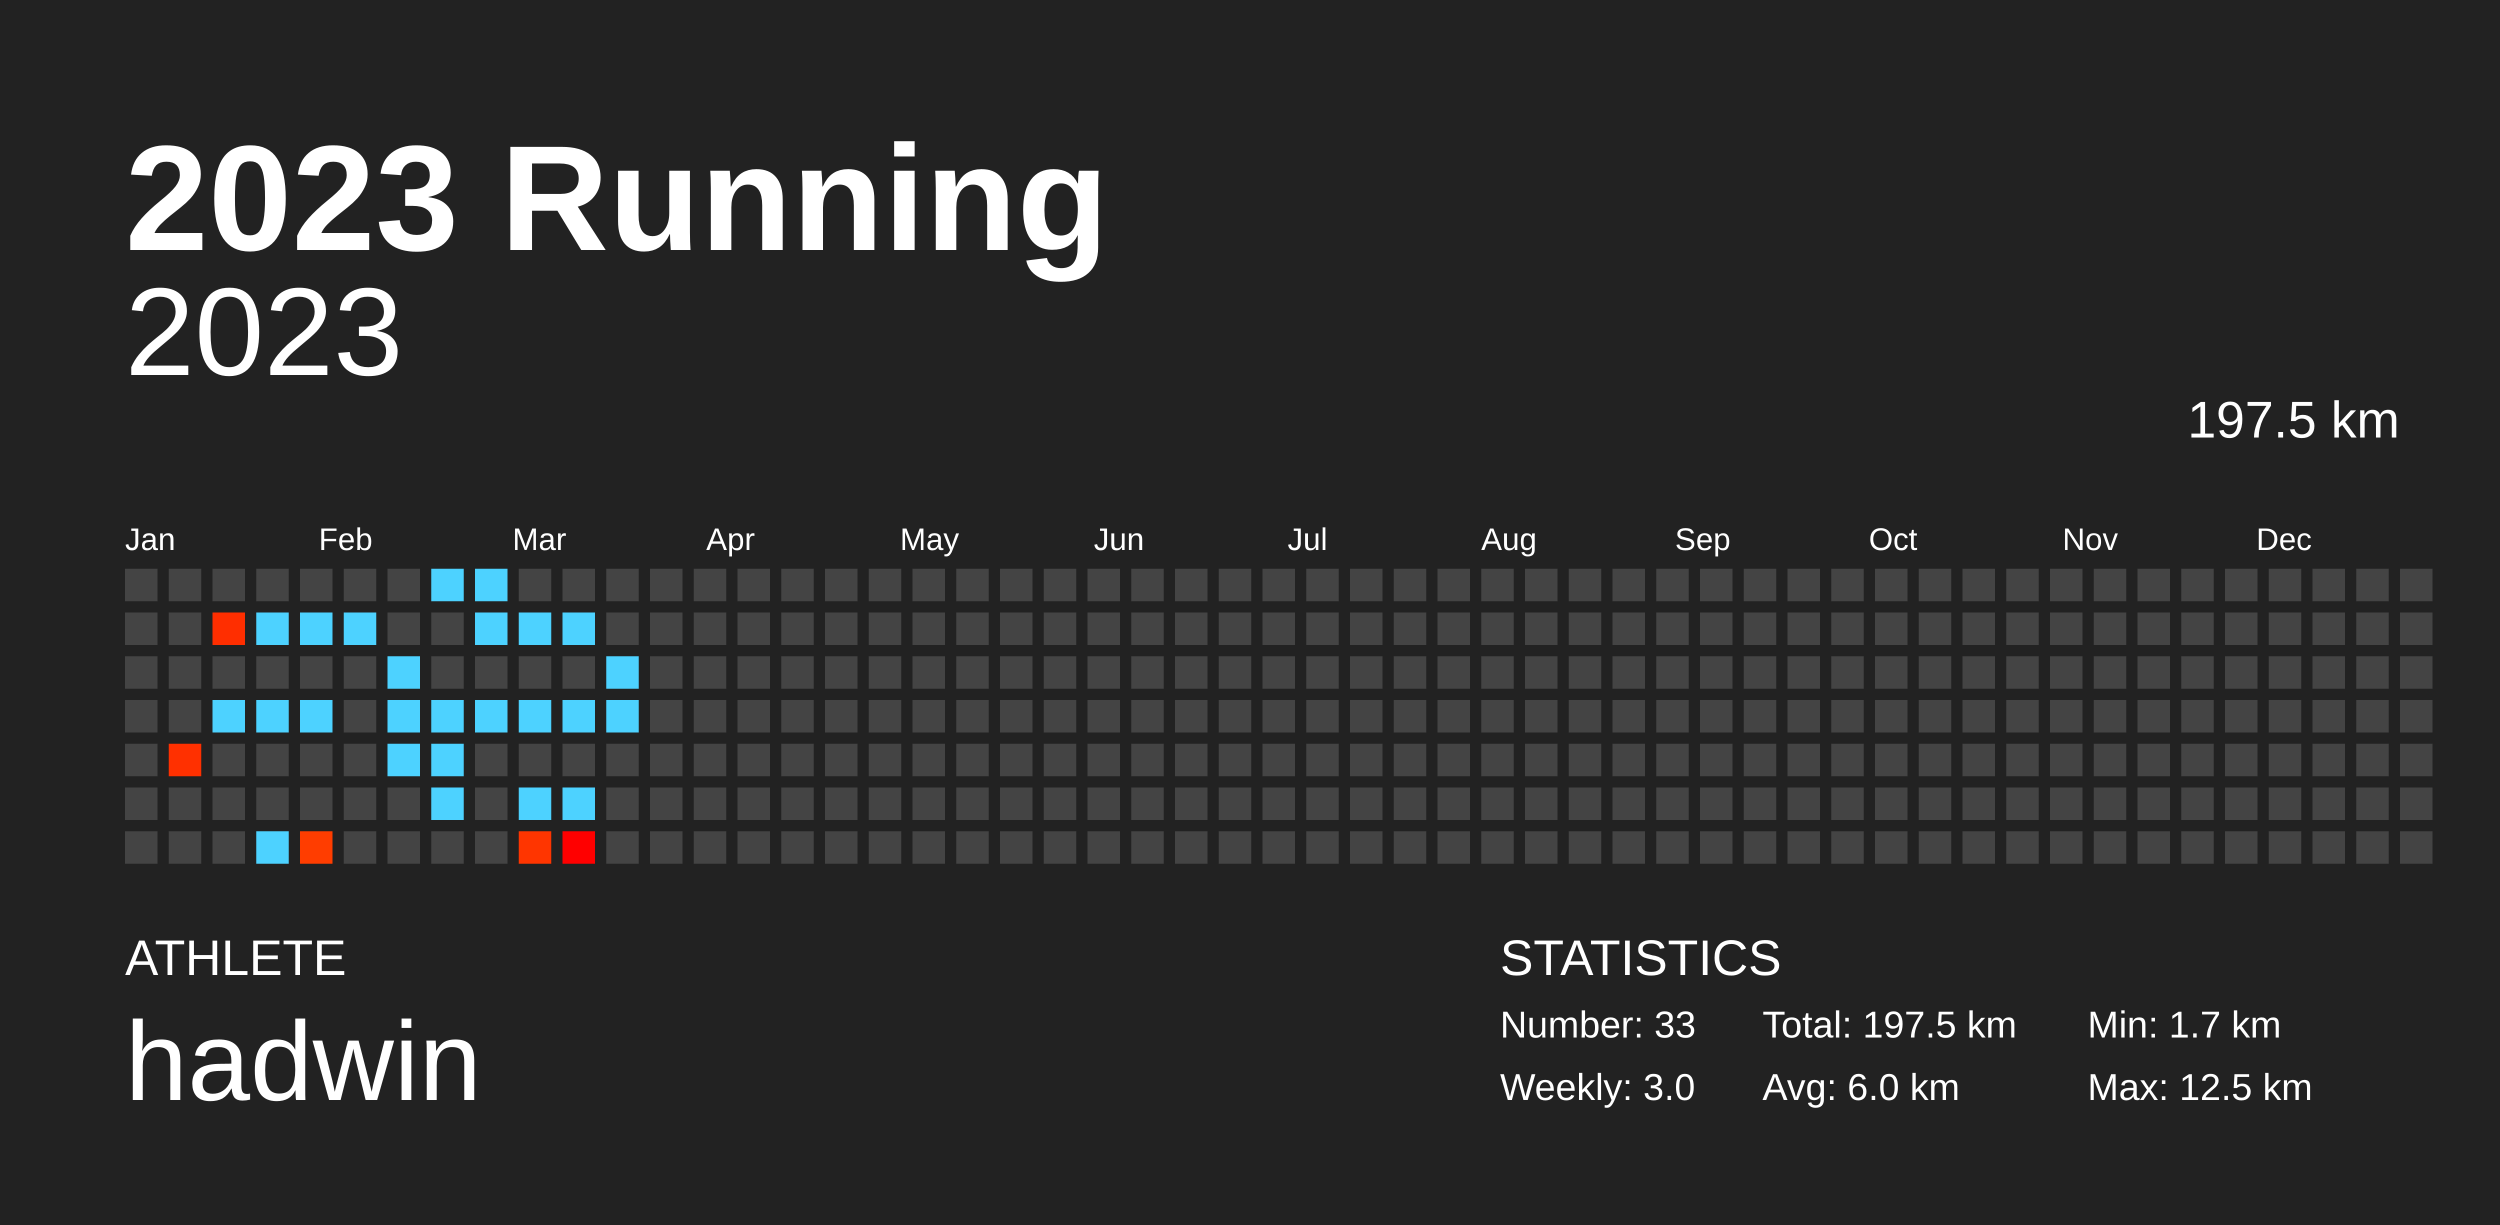
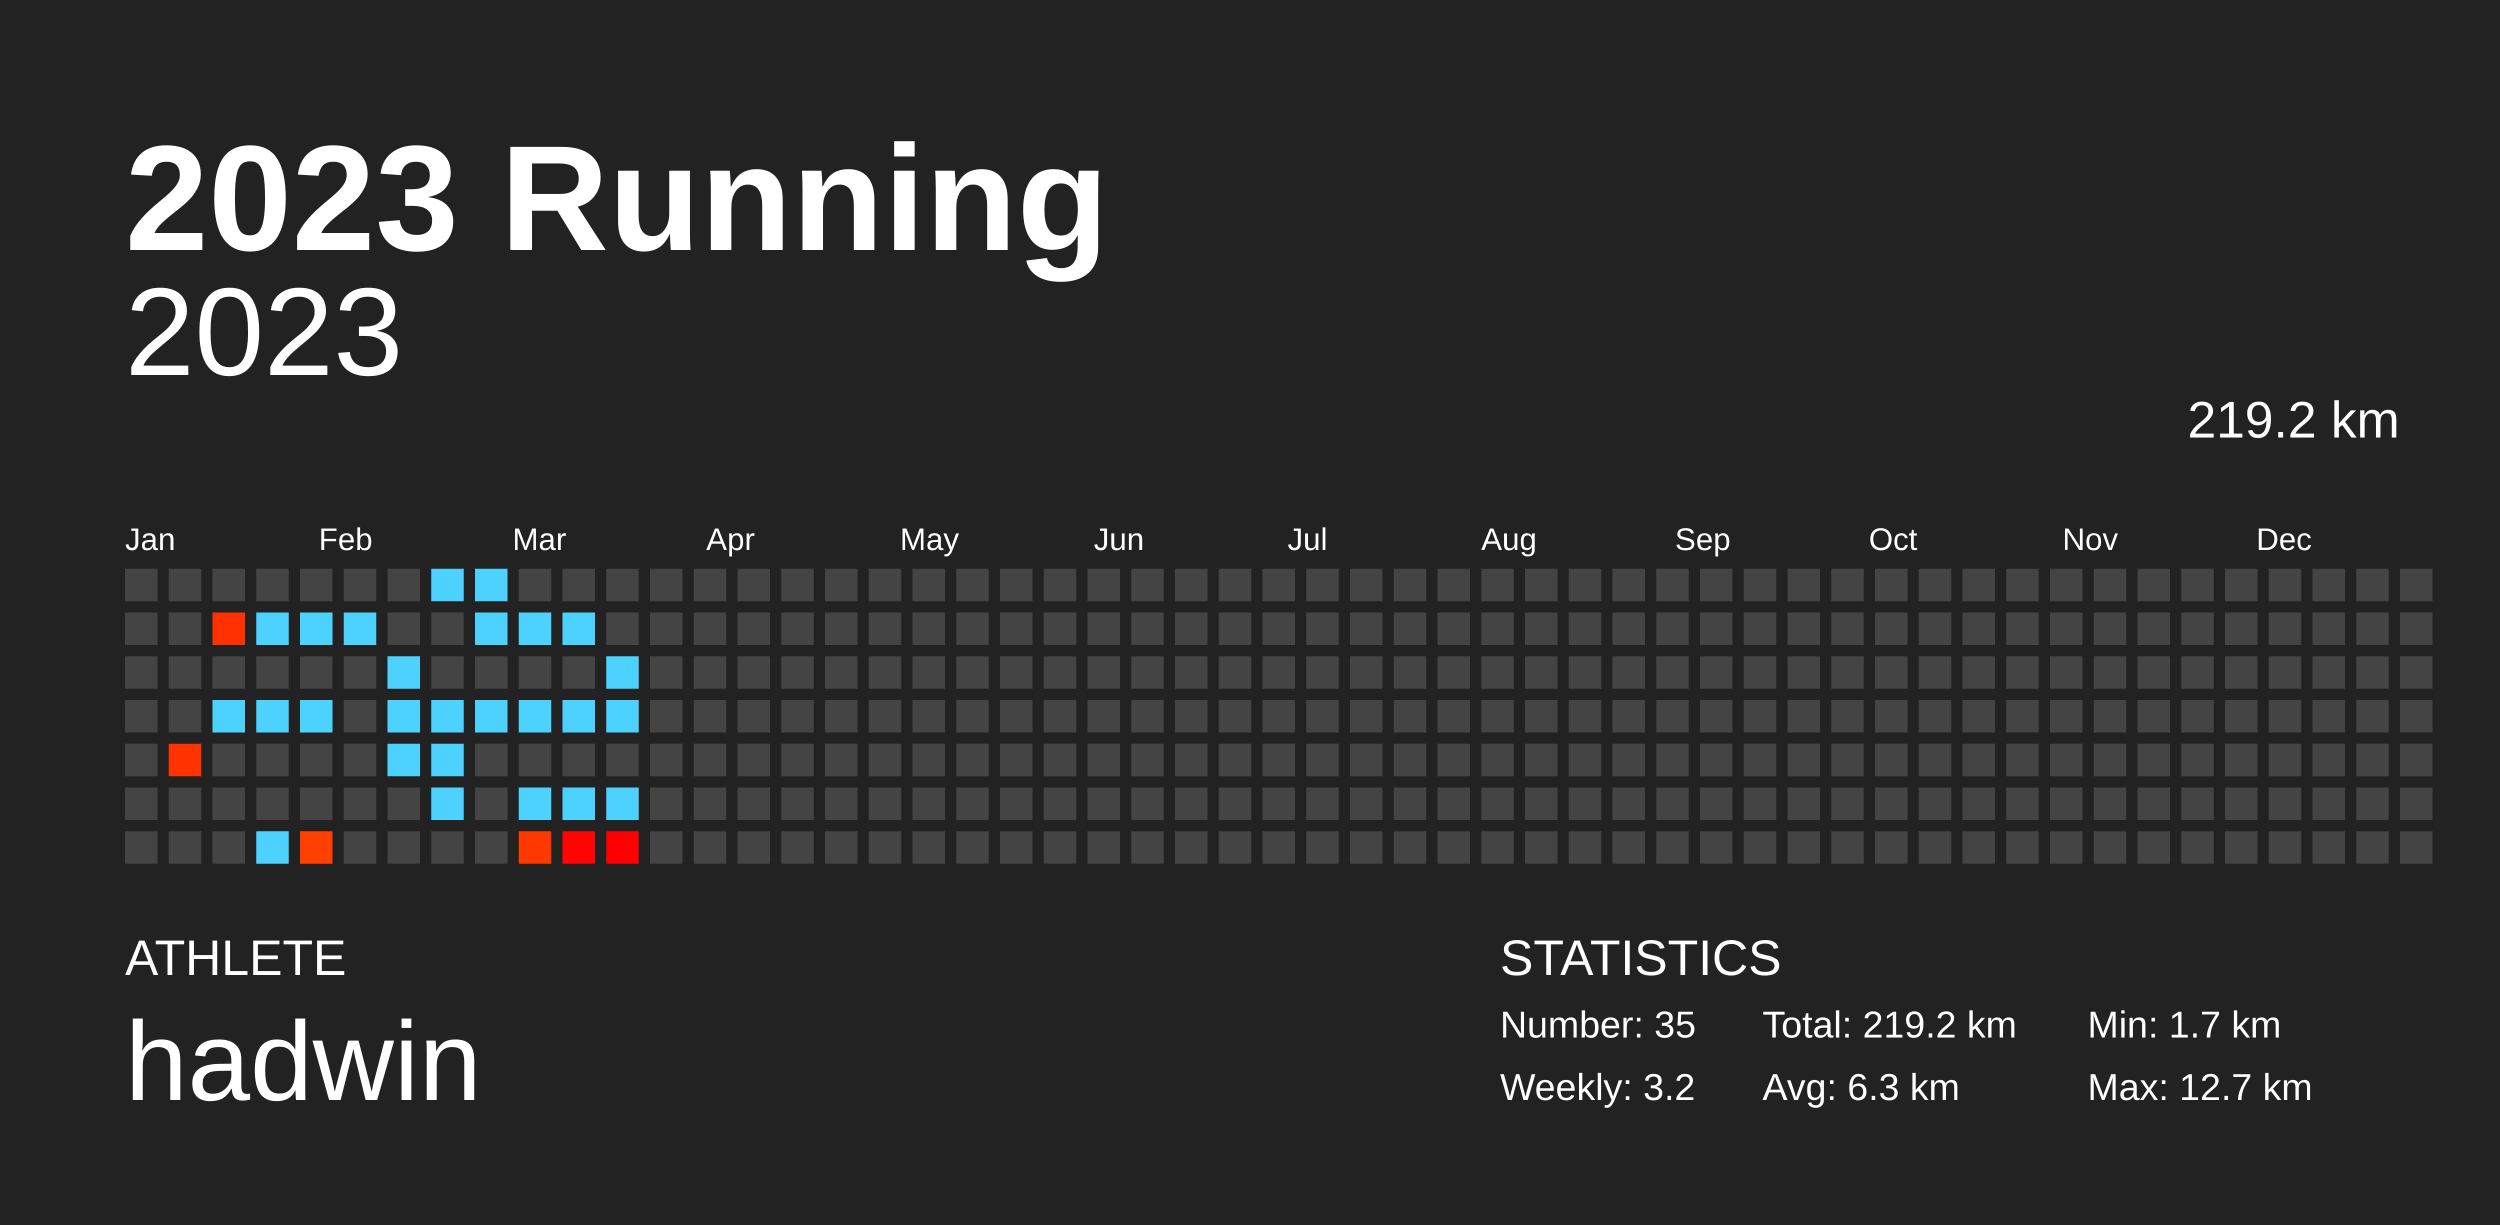
<svg xmlns="http://www.w3.org/2000/svg" baseProfile="full" height="98mm" version="1.1" viewBox="0,0,200,98" width="200mm">
  <defs />
  <rect fill="#222222" height="98" width="200" x="0" y="0" />
  <text fill="#FFFFFF" style="font-size:12px; font-family:Arial; font-weight:bold;" x="10" y="20">2023 Running</text>
  <text fill="#FFFFFF" style="font-size:4px; font-family:Arial" x="10" y="78">ATHLETE</text>
  <text fill="#FFFFFF" style="font-size:9px; font-family:Arial" x="10" y="88">hadwin</text>
  <text fill="#FFFFFF" style="font-size:4px; font-family:Arial" x="120" y="78">STATISTICS</text>
-   <text fill="#FFFFFF" style="font-size:3px; font-family:Arial" x="120" y="83">Number: 33</text>
-   <text fill="#FFFFFF" style="font-size:3px; font-family:Arial" x="120" y="88">Weekly: 3.0</text>
-   <text fill="#FFFFFF" style="font-size:3px; font-family:Arial" x="141" y="83">Total: 197.5 km</text>
-   <text fill="#FFFFFF" style="font-size:3px; font-family:Arial" x="141" y="88">Avg: 6.0 km</text>
+   <text fill="#FFFFFF" style="font-size:3px; font-family:Arial" x="120" y="83">Number: 35</text>
+   <text fill="#FFFFFF" style="font-size:3px; font-family:Arial" x="120" y="88">Weekly: 3.2</text>
+   <text fill="#FFFFFF" style="font-size:3px; font-family:Arial" x="141" y="83">Total: 219.2 km</text>
+   <text fill="#FFFFFF" style="font-size:3px; font-family:Arial" x="141" y="88">Avg: 6.3 km</text>
  <text fill="#FFFFFF" style="font-size:3px; font-family:Arial" x="167" y="83">Min: 1.7 km</text>
-   <text fill="#FFFFFF" style="font-size:3px; font-family:Arial" x="167" y="88">Max: 12.5 km</text>
+   <text fill="#FFFFFF" style="font-size:3px; font-family:Arial" x="167" y="88">Max: 12.7 km</text>
  <text alignment-baseline="hanging" fill="#FFFFFF" style="font-size:10.0px; font-family:Arial;" x="10" y="30">2023</text>
-   <text alignment-baseline="hanging" fill="#FFFFFF" style="font-size:4.125px; font-family:Arial;" x="175" y="35">197.5 km</text>
+   <text alignment-baseline="hanging" fill="#FFFFFF" style="font-size:4.125px; font-family:Arial;" x="175" y="35">219.2 km</text>
  <text fill="#FFFFFF" style="font-size:2.5px; font-family:Arial" x="10.0" y="44">Jan</text>
  <text fill="#FFFFFF" style="font-size:2.5px; font-family:Arial" x="25.5" y="44">Feb</text>
  <text fill="#FFFFFF" style="font-size:2.5px; font-family:Arial" x="41.0" y="44">Mar</text>
  <text fill="#FFFFFF" style="font-size:2.5px; font-family:Arial" x="56.5" y="44">Apr</text>
  <text fill="#FFFFFF" style="font-size:2.5px; font-family:Arial" x="72.0" y="44">May</text>
  <text fill="#FFFFFF" style="font-size:2.5px; font-family:Arial" x="87.5" y="44">Jun</text>
  <text fill="#FFFFFF" style="font-size:2.5px; font-family:Arial" x="103.0" y="44">Jul</text>
  <text fill="#FFFFFF" style="font-size:2.5px; font-family:Arial" x="118.5" y="44">Aug</text>
  <text fill="#FFFFFF" style="font-size:2.5px; font-family:Arial" x="134.0" y="44">Sep</text>
  <text fill="#FFFFFF" style="font-size:2.5px; font-family:Arial" x="149.5" y="44">Oct</text>
  <text fill="#FFFFFF" style="font-size:2.5px; font-family:Arial" x="165.0" y="44">Nov</text>
  <text fill="#FFFFFF" style="font-size:2.5px; font-family:Arial" x="180.5" y="44">Dec</text>
  <rect fill="#444444" height="2.6" width="2.6" x="10.0" y="45.5" />
  <rect fill="#444444" height="2.6" width="2.6" x="10.0" y="49.0" />
  <rect fill="#444444" height="2.6" width="2.6" x="10.0" y="52.5" />
  <rect fill="#444444" height="2.6" width="2.6" x="10.0" y="56.0" />
  <rect fill="#444444" height="2.6" width="2.6" x="10.0" y="59.5" />
  <rect fill="#444444" height="2.6" width="2.6" x="10.0" y="63.0" />
  <rect fill="#444444" height="2.6" width="2.6" x="10.0" y="66.5" />
  <rect fill="#444444" height="2.6" width="2.6" x="13.5" y="45.5" />
  <rect fill="#444444" height="2.6" width="2.6" x="13.5" y="49.0" />
  <rect fill="#444444" height="2.6" width="2.6" x="13.5" y="52.5" />
  <rect fill="#444444" height="2.6" width="2.6" x="13.5" y="56.0" />
-   <rect fill="#ff3000" height="2.6" width="2.6" x="13.5" y="59.5" />
+   <rect fill="#ff3300" height="2.6" width="2.6" x="13.5" y="59.5" />
  <rect fill="#444444" height="2.6" width="2.6" x="13.5" y="63.0" />
  <rect fill="#444444" height="2.6" width="2.6" x="13.5" y="66.5" />
  <rect fill="#444444" height="2.6" width="2.6" x="17.0" y="45.5" />
-   <rect fill="#ff2e00" height="2.6" width="2.6" x="17.0" y="49.0" />
+   <rect fill="#ff3100" height="2.6" width="2.6" x="17.0" y="49.0" />
  <rect fill="#444444" height="2.6" width="2.6" x="17.0" y="52.5" />
  <rect fill="#4dd2ff" height="2.6" width="2.6" x="17.0" y="56.0" />
  <rect fill="#444444" height="2.6" width="2.6" x="17.0" y="59.5" />
  <rect fill="#444444" height="2.6" width="2.6" x="17.0" y="63.0" />
  <rect fill="#444444" height="2.6" width="2.6" x="17.0" y="66.5" />
  <rect fill="#444444" height="2.6" width="2.6" x="20.5" y="45.5" />
  <rect fill="#4dd2ff" height="2.6" width="2.6" x="20.5" y="49.0" />
  <rect fill="#444444" height="2.6" width="2.6" x="20.5" y="52.5" />
  <rect fill="#4dd2ff" height="2.6" width="2.6" x="20.5" y="56.0" />
  <rect fill="#444444" height="2.6" width="2.6" x="20.5" y="59.5" />
  <rect fill="#444444" height="2.6" width="2.6" x="20.5" y="63.0" />
  <rect fill="#4dd2ff" height="2.6" width="2.6" x="20.5" y="66.5" />
  <rect fill="#444444" height="2.6" width="2.6" x="24.0" y="45.5" />
  <rect fill="#4dd2ff" height="2.6" width="2.6" x="24.0" y="49.0" />
  <rect fill="#444444" height="2.6" width="2.6" x="24.0" y="52.5" />
  <rect fill="#4dd2ff" height="2.6" width="2.6" x="24.0" y="56.0" />
  <rect fill="#444444" height="2.6" width="2.6" x="24.0" y="59.5" />
  <rect fill="#444444" height="2.6" width="2.6" x="24.0" y="63.0" />
-   <rect fill="#ff3d00" height="2.6" width="2.6" x="24.0" y="66.5" />
+   <rect fill="#ff4000" height="2.6" width="2.6" x="24.0" y="66.5" />
  <rect fill="#444444" height="2.6" width="2.6" x="27.5" y="45.5" />
  <rect fill="#4dd2ff" height="2.6" width="2.6" x="27.5" y="49.0" />
  <rect fill="#444444" height="2.6" width="2.6" x="27.5" y="52.5" />
  <rect fill="#444444" height="2.6" width="2.6" x="27.5" y="56.0" />
  <rect fill="#444444" height="2.6" width="2.6" x="27.5" y="59.5" />
  <rect fill="#444444" height="2.6" width="2.6" x="27.5" y="63.0" />
  <rect fill="#444444" height="2.6" width="2.6" x="27.5" y="66.5" />
  <rect fill="#444444" height="2.6" width="2.6" x="31.0" y="45.5" />
  <rect fill="#444444" height="2.6" width="2.6" x="31.0" y="49.0" />
  <rect fill="#4dd2ff" height="2.6" width="2.6" x="31.0" y="52.5" />
  <rect fill="#4dd2ff" height="2.6" width="2.6" x="31.0" y="56.0" />
  <rect fill="#4dd2ff" height="2.6" width="2.6" x="31.0" y="59.5" />
  <rect fill="#444444" height="2.6" width="2.6" x="31.0" y="63.0" />
  <rect fill="#444444" height="2.6" width="2.6" x="31.0" y="66.5" />
  <rect fill="#4dd2ff" height="2.6" width="2.6" x="34.5" y="45.5" />
  <rect fill="#444444" height="2.6" width="2.6" x="34.5" y="49.0" />
  <rect fill="#444444" height="2.6" width="2.6" x="34.5" y="52.5" />
  <rect fill="#4dd2ff" height="2.6" width="2.6" x="34.5" y="56.0" />
  <rect fill="#4dd2ff" height="2.6" width="2.6" x="34.5" y="59.5" />
  <rect fill="#4dd2ff" height="2.6" width="2.6" x="34.5" y="63.0" />
  <rect fill="#444444" height="2.6" width="2.6" x="34.5" y="66.5" />
  <rect fill="#4dd2ff" height="2.6" width="2.6" x="38.0" y="45.5" />
  <rect fill="#4dd2ff" height="2.6" width="2.6" x="38.0" y="49.0" />
  <rect fill="#444444" height="2.6" width="2.6" x="38.0" y="52.5" />
  <rect fill="#4dd2ff" height="2.6" width="2.6" x="38.0" y="56.0" />
  <rect fill="#444444" height="2.6" width="2.6" x="38.0" y="59.5" />
  <rect fill="#444444" height="2.6" width="2.6" x="38.0" y="63.0" />
  <rect fill="#444444" height="2.6" width="2.6" x="38.0" y="66.5" />
  <rect fill="#444444" height="2.6" width="2.6" x="41.5" y="45.5" />
  <rect fill="#4dd2ff" height="2.6" width="2.6" x="41.5" y="49.0" />
  <rect fill="#444444" height="2.6" width="2.6" x="41.5" y="52.5" />
  <rect fill="#4dd2ff" height="2.6" width="2.6" x="41.5" y="56.0" />
  <rect fill="#444444" height="2.6" width="2.6" x="41.5" y="59.5" />
  <rect fill="#4dd2ff" height="2.6" width="2.6" x="41.5" y="63.0" />
-   <rect fill="#ff3500" height="2.6" width="2.6" x="41.5" y="66.5" />
+   <rect fill="#ff3800" height="2.6" width="2.6" x="41.5" y="66.5" />
  <rect fill="#444444" height="2.6" width="2.6" x="45.0" y="45.5" />
  <rect fill="#4dd2ff" height="2.6" width="2.6" x="45.0" y="49.0" />
  <rect fill="#444444" height="2.6" width="2.6" x="45.0" y="52.5" />
  <rect fill="#4dd2ff" height="2.6" width="2.6" x="45.0" y="56.0" />
  <rect fill="#444444" height="2.6" width="2.6" x="45.0" y="59.5" />
  <rect fill="#4dd2ff" height="2.6" width="2.6" x="45.0" y="63.0" />
-   <rect fill="#ff0000" height="2.6" width="2.6" x="45.0" y="66.5" />
+   <rect fill="#ff0400" height="2.6" width="2.6" x="45.0" y="66.5" />
  <rect fill="#444444" height="2.6" width="2.6" x="48.5" y="45.5" />
  <rect fill="#444444" height="2.6" width="2.6" x="48.5" y="49.0" />
  <rect fill="#4dd2ff" height="2.6" width="2.6" x="48.5" y="52.5" />
  <rect fill="#4dd2ff" height="2.6" width="2.6" x="48.5" y="56.0" />
  <rect fill="#444444" height="2.6" width="2.6" x="48.5" y="59.5" />
-   <rect fill="#444444" height="2.6" width="2.6" x="48.5" y="63.0" />
-   <rect fill="#444444" height="2.6" width="2.6" x="48.5" y="66.5" />
+   <rect fill="#4dd2ff" height="2.6" width="2.6" x="48.5" y="63.0" />
+   <rect fill="#ff0000" height="2.6" width="2.6" x="48.5" y="66.5" />
  <rect fill="#444444" height="2.6" width="2.6" x="52.0" y="45.5" />
  <rect fill="#444444" height="2.6" width="2.6" x="52.0" y="49.0" />
  <rect fill="#444444" height="2.6" width="2.6" x="52.0" y="52.5" />
  <rect fill="#444444" height="2.6" width="2.6" x="52.0" y="56.0" />
  <rect fill="#444444" height="2.6" width="2.6" x="52.0" y="59.5" />
  <rect fill="#444444" height="2.6" width="2.6" x="52.0" y="63.0" />
  <rect fill="#444444" height="2.6" width="2.6" x="52.0" y="66.5" />
  <rect fill="#444444" height="2.6" width="2.6" x="55.5" y="45.5" />
  <rect fill="#444444" height="2.6" width="2.6" x="55.5" y="49.0" />
  <rect fill="#444444" height="2.6" width="2.6" x="55.5" y="52.5" />
  <rect fill="#444444" height="2.6" width="2.6" x="55.5" y="56.0" />
  <rect fill="#444444" height="2.6" width="2.6" x="55.5" y="59.5" />
  <rect fill="#444444" height="2.6" width="2.6" x="55.5" y="63.0" />
  <rect fill="#444444" height="2.6" width="2.6" x="55.5" y="66.5" />
  <rect fill="#444444" height="2.6" width="2.6" x="59.0" y="45.5" />
  <rect fill="#444444" height="2.6" width="2.6" x="59.0" y="49.0" />
  <rect fill="#444444" height="2.6" width="2.6" x="59.0" y="52.5" />
  <rect fill="#444444" height="2.6" width="2.6" x="59.0" y="56.0" />
  <rect fill="#444444" height="2.6" width="2.6" x="59.0" y="59.5" />
  <rect fill="#444444" height="2.6" width="2.6" x="59.0" y="63.0" />
  <rect fill="#444444" height="2.6" width="2.6" x="59.0" y="66.5" />
  <rect fill="#444444" height="2.6" width="2.6" x="62.5" y="45.5" />
  <rect fill="#444444" height="2.6" width="2.6" x="62.5" y="49.0" />
  <rect fill="#444444" height="2.6" width="2.6" x="62.5" y="52.5" />
  <rect fill="#444444" height="2.6" width="2.6" x="62.5" y="56.0" />
  <rect fill="#444444" height="2.6" width="2.6" x="62.5" y="59.5" />
  <rect fill="#444444" height="2.6" width="2.6" x="62.5" y="63.0" />
  <rect fill="#444444" height="2.6" width="2.6" x="62.5" y="66.5" />
  <rect fill="#444444" height="2.6" width="2.6" x="66.0" y="45.5" />
  <rect fill="#444444" height="2.6" width="2.6" x="66.0" y="49.0" />
  <rect fill="#444444" height="2.6" width="2.6" x="66.0" y="52.5" />
  <rect fill="#444444" height="2.6" width="2.6" x="66.0" y="56.0" />
  <rect fill="#444444" height="2.6" width="2.6" x="66.0" y="59.5" />
  <rect fill="#444444" height="2.6" width="2.6" x="66.0" y="63.0" />
  <rect fill="#444444" height="2.6" width="2.6" x="66.0" y="66.5" />
  <rect fill="#444444" height="2.6" width="2.6" x="69.5" y="45.5" />
  <rect fill="#444444" height="2.6" width="2.6" x="69.5" y="49.0" />
  <rect fill="#444444" height="2.6" width="2.6" x="69.5" y="52.5" />
  <rect fill="#444444" height="2.6" width="2.6" x="69.5" y="56.0" />
  <rect fill="#444444" height="2.6" width="2.6" x="69.5" y="59.5" />
  <rect fill="#444444" height="2.6" width="2.6" x="69.5" y="63.0" />
  <rect fill="#444444" height="2.6" width="2.6" x="69.5" y="66.5" />
  <rect fill="#444444" height="2.6" width="2.6" x="73.0" y="45.5" />
  <rect fill="#444444" height="2.6" width="2.6" x="73.0" y="49.0" />
  <rect fill="#444444" height="2.6" width="2.6" x="73.0" y="52.5" />
  <rect fill="#444444" height="2.6" width="2.6" x="73.0" y="56.0" />
  <rect fill="#444444" height="2.6" width="2.6" x="73.0" y="59.5" />
  <rect fill="#444444" height="2.6" width="2.6" x="73.0" y="63.0" />
  <rect fill="#444444" height="2.6" width="2.6" x="73.0" y="66.5" />
  <rect fill="#444444" height="2.6" width="2.6" x="76.5" y="45.5" />
  <rect fill="#444444" height="2.6" width="2.6" x="76.5" y="49.0" />
  <rect fill="#444444" height="2.6" width="2.6" x="76.5" y="52.5" />
  <rect fill="#444444" height="2.6" width="2.6" x="76.5" y="56.0" />
  <rect fill="#444444" height="2.6" width="2.6" x="76.5" y="59.5" />
  <rect fill="#444444" height="2.6" width="2.6" x="76.5" y="63.0" />
  <rect fill="#444444" height="2.6" width="2.6" x="76.5" y="66.5" />
  <rect fill="#444444" height="2.6" width="2.6" x="80.0" y="45.5" />
  <rect fill="#444444" height="2.6" width="2.6" x="80.0" y="49.0" />
  <rect fill="#444444" height="2.6" width="2.6" x="80.0" y="52.5" />
  <rect fill="#444444" height="2.6" width="2.6" x="80.0" y="56.0" />
  <rect fill="#444444" height="2.6" width="2.6" x="80.0" y="59.5" />
  <rect fill="#444444" height="2.6" width="2.6" x="80.0" y="63.0" />
  <rect fill="#444444" height="2.6" width="2.6" x="80.0" y="66.5" />
  <rect fill="#444444" height="2.6" width="2.6" x="83.5" y="45.5" />
  <rect fill="#444444" height="2.6" width="2.6" x="83.5" y="49.0" />
  <rect fill="#444444" height="2.6" width="2.6" x="83.5" y="52.5" />
  <rect fill="#444444" height="2.6" width="2.6" x="83.5" y="56.0" />
  <rect fill="#444444" height="2.6" width="2.6" x="83.5" y="59.5" />
  <rect fill="#444444" height="2.6" width="2.6" x="83.5" y="63.0" />
  <rect fill="#444444" height="2.6" width="2.6" x="83.5" y="66.5" />
  <rect fill="#444444" height="2.6" width="2.6" x="87.0" y="45.5" />
  <rect fill="#444444" height="2.6" width="2.6" x="87.0" y="49.0" />
  <rect fill="#444444" height="2.6" width="2.6" x="87.0" y="52.5" />
  <rect fill="#444444" height="2.6" width="2.6" x="87.0" y="56.0" />
  <rect fill="#444444" height="2.6" width="2.6" x="87.0" y="59.5" />
  <rect fill="#444444" height="2.6" width="2.6" x="87.0" y="63.0" />
  <rect fill="#444444" height="2.6" width="2.6" x="87.0" y="66.5" />
  <rect fill="#444444" height="2.6" width="2.6" x="90.5" y="45.5" />
  <rect fill="#444444" height="2.6" width="2.6" x="90.5" y="49.0" />
  <rect fill="#444444" height="2.6" width="2.6" x="90.5" y="52.5" />
  <rect fill="#444444" height="2.6" width="2.6" x="90.5" y="56.0" />
  <rect fill="#444444" height="2.6" width="2.6" x="90.5" y="59.5" />
  <rect fill="#444444" height="2.6" width="2.6" x="90.5" y="63.0" />
  <rect fill="#444444" height="2.6" width="2.6" x="90.5" y="66.5" />
  <rect fill="#444444" height="2.6" width="2.6" x="94.0" y="45.5" />
  <rect fill="#444444" height="2.6" width="2.6" x="94.0" y="49.0" />
  <rect fill="#444444" height="2.6" width="2.6" x="94.0" y="52.5" />
  <rect fill="#444444" height="2.6" width="2.6" x="94.0" y="56.0" />
  <rect fill="#444444" height="2.6" width="2.6" x="94.0" y="59.5" />
  <rect fill="#444444" height="2.6" width="2.6" x="94.0" y="63.0" />
  <rect fill="#444444" height="2.6" width="2.6" x="94.0" y="66.5" />
  <rect fill="#444444" height="2.6" width="2.6" x="97.5" y="45.5" />
  <rect fill="#444444" height="2.6" width="2.6" x="97.5" y="49.0" />
  <rect fill="#444444" height="2.6" width="2.6" x="97.5" y="52.5" />
  <rect fill="#444444" height="2.6" width="2.6" x="97.5" y="56.0" />
  <rect fill="#444444" height="2.6" width="2.6" x="97.5" y="59.5" />
  <rect fill="#444444" height="2.6" width="2.6" x="97.5" y="63.0" />
  <rect fill="#444444" height="2.6" width="2.6" x="97.5" y="66.5" />
  <rect fill="#444444" height="2.6" width="2.6" x="101.0" y="45.5" />
  <rect fill="#444444" height="2.6" width="2.6" x="101.0" y="49.0" />
  <rect fill="#444444" height="2.6" width="2.6" x="101.0" y="52.5" />
  <rect fill="#444444" height="2.6" width="2.6" x="101.0" y="56.0" />
  <rect fill="#444444" height="2.6" width="2.6" x="101.0" y="59.5" />
  <rect fill="#444444" height="2.6" width="2.6" x="101.0" y="63.0" />
  <rect fill="#444444" height="2.6" width="2.6" x="101.0" y="66.5" />
  <rect fill="#444444" height="2.6" width="2.6" x="104.5" y="45.5" />
  <rect fill="#444444" height="2.6" width="2.6" x="104.5" y="49.0" />
  <rect fill="#444444" height="2.6" width="2.6" x="104.5" y="52.5" />
  <rect fill="#444444" height="2.6" width="2.6" x="104.5" y="56.0" />
  <rect fill="#444444" height="2.6" width="2.6" x="104.5" y="59.5" />
  <rect fill="#444444" height="2.6" width="2.6" x="104.5" y="63.0" />
  <rect fill="#444444" height="2.6" width="2.6" x="104.5" y="66.5" />
  <rect fill="#444444" height="2.6" width="2.6" x="108.0" y="45.5" />
  <rect fill="#444444" height="2.6" width="2.6" x="108.0" y="49.0" />
  <rect fill="#444444" height="2.6" width="2.6" x="108.0" y="52.5" />
  <rect fill="#444444" height="2.6" width="2.6" x="108.0" y="56.0" />
  <rect fill="#444444" height="2.6" width="2.6" x="108.0" y="59.5" />
  <rect fill="#444444" height="2.6" width="2.6" x="108.0" y="63.0" />
  <rect fill="#444444" height="2.6" width="2.6" x="108.0" y="66.5" />
  <rect fill="#444444" height="2.6" width="2.6" x="111.5" y="45.5" />
  <rect fill="#444444" height="2.6" width="2.6" x="111.5" y="49.0" />
  <rect fill="#444444" height="2.6" width="2.6" x="111.5" y="52.5" />
  <rect fill="#444444" height="2.6" width="2.6" x="111.5" y="56.0" />
  <rect fill="#444444" height="2.6" width="2.6" x="111.5" y="59.5" />
  <rect fill="#444444" height="2.6" width="2.6" x="111.5" y="63.0" />
  <rect fill="#444444" height="2.6" width="2.6" x="111.5" y="66.5" />
  <rect fill="#444444" height="2.6" width="2.6" x="115.0" y="45.5" />
  <rect fill="#444444" height="2.6" width="2.6" x="115.0" y="49.0" />
  <rect fill="#444444" height="2.6" width="2.6" x="115.0" y="52.5" />
  <rect fill="#444444" height="2.6" width="2.6" x="115.0" y="56.0" />
  <rect fill="#444444" height="2.6" width="2.6" x="115.0" y="59.5" />
  <rect fill="#444444" height="2.6" width="2.6" x="115.0" y="63.0" />
  <rect fill="#444444" height="2.6" width="2.6" x="115.0" y="66.5" />
  <rect fill="#444444" height="2.6" width="2.6" x="118.5" y="45.5" />
  <rect fill="#444444" height="2.6" width="2.6" x="118.5" y="49.0" />
  <rect fill="#444444" height="2.6" width="2.6" x="118.5" y="52.5" />
  <rect fill="#444444" height="2.6" width="2.6" x="118.5" y="56.0" />
  <rect fill="#444444" height="2.6" width="2.6" x="118.5" y="59.5" />
  <rect fill="#444444" height="2.6" width="2.6" x="118.5" y="63.0" />
  <rect fill="#444444" height="2.6" width="2.6" x="118.5" y="66.5" />
  <rect fill="#444444" height="2.6" width="2.6" x="122.0" y="45.5" />
  <rect fill="#444444" height="2.6" width="2.6" x="122.0" y="49.0" />
  <rect fill="#444444" height="2.6" width="2.6" x="122.0" y="52.5" />
  <rect fill="#444444" height="2.6" width="2.6" x="122.0" y="56.0" />
  <rect fill="#444444" height="2.6" width="2.6" x="122.0" y="59.5" />
  <rect fill="#444444" height="2.6" width="2.6" x="122.0" y="63.0" />
  <rect fill="#444444" height="2.6" width="2.6" x="122.0" y="66.5" />
  <rect fill="#444444" height="2.6" width="2.6" x="125.5" y="45.5" />
  <rect fill="#444444" height="2.6" width="2.6" x="125.5" y="49.0" />
  <rect fill="#444444" height="2.6" width="2.6" x="125.5" y="52.5" />
  <rect fill="#444444" height="2.6" width="2.6" x="125.5" y="56.0" />
  <rect fill="#444444" height="2.6" width="2.6" x="125.5" y="59.5" />
  <rect fill="#444444" height="2.6" width="2.6" x="125.5" y="63.0" />
  <rect fill="#444444" height="2.6" width="2.6" x="125.5" y="66.5" />
  <rect fill="#444444" height="2.6" width="2.6" x="129.0" y="45.5" />
  <rect fill="#444444" height="2.6" width="2.6" x="129.0" y="49.0" />
  <rect fill="#444444" height="2.6" width="2.6" x="129.0" y="52.5" />
  <rect fill="#444444" height="2.6" width="2.6" x="129.0" y="56.0" />
  <rect fill="#444444" height="2.6" width="2.6" x="129.0" y="59.5" />
  <rect fill="#444444" height="2.6" width="2.6" x="129.0" y="63.0" />
  <rect fill="#444444" height="2.6" width="2.6" x="129.0" y="66.5" />
  <rect fill="#444444" height="2.6" width="2.6" x="132.5" y="45.5" />
  <rect fill="#444444" height="2.6" width="2.6" x="132.5" y="49.0" />
  <rect fill="#444444" height="2.6" width="2.6" x="132.5" y="52.5" />
  <rect fill="#444444" height="2.6" width="2.6" x="132.5" y="56.0" />
  <rect fill="#444444" height="2.6" width="2.6" x="132.5" y="59.5" />
  <rect fill="#444444" height="2.6" width="2.6" x="132.5" y="63.0" />
  <rect fill="#444444" height="2.6" width="2.6" x="132.5" y="66.5" />
  <rect fill="#444444" height="2.6" width="2.6" x="136.0" y="45.5" />
  <rect fill="#444444" height="2.6" width="2.6" x="136.0" y="49.0" />
  <rect fill="#444444" height="2.6" width="2.6" x="136.0" y="52.5" />
  <rect fill="#444444" height="2.6" width="2.6" x="136.0" y="56.0" />
  <rect fill="#444444" height="2.6" width="2.6" x="136.0" y="59.5" />
  <rect fill="#444444" height="2.6" width="2.6" x="136.0" y="63.0" />
  <rect fill="#444444" height="2.6" width="2.6" x="136.0" y="66.5" />
  <rect fill="#444444" height="2.6" width="2.6" x="139.5" y="45.5" />
  <rect fill="#444444" height="2.6" width="2.6" x="139.5" y="49.0" />
  <rect fill="#444444" height="2.6" width="2.6" x="139.5" y="52.5" />
  <rect fill="#444444" height="2.6" width="2.6" x="139.5" y="56.0" />
  <rect fill="#444444" height="2.6" width="2.6" x="139.5" y="59.5" />
  <rect fill="#444444" height="2.6" width="2.6" x="139.5" y="63.0" />
  <rect fill="#444444" height="2.6" width="2.6" x="139.5" y="66.5" />
  <rect fill="#444444" height="2.6" width="2.6" x="143.0" y="45.5" />
  <rect fill="#444444" height="2.6" width="2.6" x="143.0" y="49.0" />
  <rect fill="#444444" height="2.6" width="2.6" x="143.0" y="52.5" />
  <rect fill="#444444" height="2.6" width="2.6" x="143.0" y="56.0" />
  <rect fill="#444444" height="2.6" width="2.6" x="143.0" y="59.5" />
  <rect fill="#444444" height="2.6" width="2.6" x="143.0" y="63.0" />
  <rect fill="#444444" height="2.6" width="2.6" x="143.0" y="66.5" />
  <rect fill="#444444" height="2.6" width="2.6" x="146.5" y="45.5" />
  <rect fill="#444444" height="2.6" width="2.6" x="146.5" y="49.0" />
  <rect fill="#444444" height="2.6" width="2.6" x="146.5" y="52.5" />
  <rect fill="#444444" height="2.6" width="2.6" x="146.5" y="56.0" />
  <rect fill="#444444" height="2.6" width="2.6" x="146.5" y="59.5" />
  <rect fill="#444444" height="2.6" width="2.6" x="146.5" y="63.0" />
  <rect fill="#444444" height="2.6" width="2.6" x="146.5" y="66.5" />
  <rect fill="#444444" height="2.6" width="2.6" x="150.0" y="45.5" />
  <rect fill="#444444" height="2.6" width="2.6" x="150.0" y="49.0" />
  <rect fill="#444444" height="2.6" width="2.6" x="150.0" y="52.5" />
  <rect fill="#444444" height="2.6" width="2.6" x="150.0" y="56.0" />
  <rect fill="#444444" height="2.6" width="2.6" x="150.0" y="59.5" />
  <rect fill="#444444" height="2.6" width="2.6" x="150.0" y="63.0" />
  <rect fill="#444444" height="2.6" width="2.6" x="150.0" y="66.5" />
  <rect fill="#444444" height="2.6" width="2.6" x="153.5" y="45.5" />
  <rect fill="#444444" height="2.6" width="2.6" x="153.5" y="49.0" />
  <rect fill="#444444" height="2.6" width="2.6" x="153.5" y="52.5" />
  <rect fill="#444444" height="2.6" width="2.6" x="153.5" y="56.0" />
  <rect fill="#444444" height="2.6" width="2.6" x="153.5" y="59.5" />
  <rect fill="#444444" height="2.6" width="2.6" x="153.5" y="63.0" />
  <rect fill="#444444" height="2.6" width="2.6" x="153.5" y="66.5" />
  <rect fill="#444444" height="2.6" width="2.6" x="157.0" y="45.5" />
  <rect fill="#444444" height="2.6" width="2.6" x="157.0" y="49.0" />
  <rect fill="#444444" height="2.6" width="2.6" x="157.0" y="52.5" />
  <rect fill="#444444" height="2.6" width="2.6" x="157.0" y="56.0" />
  <rect fill="#444444" height="2.6" width="2.6" x="157.0" y="59.5" />
  <rect fill="#444444" height="2.6" width="2.6" x="157.0" y="63.0" />
  <rect fill="#444444" height="2.6" width="2.6" x="157.0" y="66.5" />
  <rect fill="#444444" height="2.6" width="2.6" x="160.5" y="45.5" />
  <rect fill="#444444" height="2.6" width="2.6" x="160.5" y="49.0" />
  <rect fill="#444444" height="2.6" width="2.6" x="160.5" y="52.5" />
  <rect fill="#444444" height="2.6" width="2.6" x="160.5" y="56.0" />
  <rect fill="#444444" height="2.6" width="2.6" x="160.5" y="59.5" />
  <rect fill="#444444" height="2.6" width="2.6" x="160.5" y="63.0" />
  <rect fill="#444444" height="2.6" width="2.6" x="160.5" y="66.5" />
  <rect fill="#444444" height="2.6" width="2.6" x="164.0" y="45.5" />
  <rect fill="#444444" height="2.6" width="2.6" x="164.0" y="49.0" />
  <rect fill="#444444" height="2.6" width="2.6" x="164.0" y="52.5" />
  <rect fill="#444444" height="2.6" width="2.6" x="164.0" y="56.0" />
  <rect fill="#444444" height="2.6" width="2.6" x="164.0" y="59.5" />
  <rect fill="#444444" height="2.6" width="2.6" x="164.0" y="63.0" />
  <rect fill="#444444" height="2.6" width="2.6" x="164.0" y="66.5" />
  <rect fill="#444444" height="2.6" width="2.6" x="167.5" y="45.5" />
  <rect fill="#444444" height="2.6" width="2.6" x="167.5" y="49.0" />
  <rect fill="#444444" height="2.6" width="2.6" x="167.5" y="52.5" />
  <rect fill="#444444" height="2.6" width="2.6" x="167.5" y="56.0" />
  <rect fill="#444444" height="2.6" width="2.6" x="167.5" y="59.5" />
  <rect fill="#444444" height="2.6" width="2.6" x="167.5" y="63.0" />
  <rect fill="#444444" height="2.6" width="2.6" x="167.5" y="66.5" />
  <rect fill="#444444" height="2.6" width="2.6" x="171.0" y="45.5" />
  <rect fill="#444444" height="2.6" width="2.6" x="171.0" y="49.0" />
  <rect fill="#444444" height="2.6" width="2.6" x="171.0" y="52.5" />
  <rect fill="#444444" height="2.6" width="2.6" x="171.0" y="56.0" />
  <rect fill="#444444" height="2.6" width="2.6" x="171.0" y="59.5" />
  <rect fill="#444444" height="2.6" width="2.6" x="171.0" y="63.0" />
  <rect fill="#444444" height="2.6" width="2.6" x="171.0" y="66.5" />
  <rect fill="#444444" height="2.6" width="2.6" x="174.5" y="45.5" />
  <rect fill="#444444" height="2.6" width="2.6" x="174.5" y="49.0" />
  <rect fill="#444444" height="2.6" width="2.6" x="174.5" y="52.5" />
  <rect fill="#444444" height="2.6" width="2.6" x="174.5" y="56.0" />
  <rect fill="#444444" height="2.6" width="2.6" x="174.5" y="59.5" />
  <rect fill="#444444" height="2.6" width="2.6" x="174.5" y="63.0" />
  <rect fill="#444444" height="2.6" width="2.6" x="174.5" y="66.5" />
  <rect fill="#444444" height="2.6" width="2.6" x="178.0" y="45.5" />
  <rect fill="#444444" height="2.6" width="2.6" x="178.0" y="49.0" />
  <rect fill="#444444" height="2.6" width="2.6" x="178.0" y="52.5" />
  <rect fill="#444444" height="2.6" width="2.6" x="178.0" y="56.0" />
  <rect fill="#444444" height="2.6" width="2.6" x="178.0" y="59.5" />
  <rect fill="#444444" height="2.6" width="2.6" x="178.0" y="63.0" />
  <rect fill="#444444" height="2.6" width="2.6" x="178.0" y="66.5" />
  <rect fill="#444444" height="2.6" width="2.6" x="181.5" y="45.5" />
  <rect fill="#444444" height="2.6" width="2.6" x="181.5" y="49.0" />
  <rect fill="#444444" height="2.6" width="2.6" x="181.5" y="52.5" />
  <rect fill="#444444" height="2.6" width="2.6" x="181.5" y="56.0" />
  <rect fill="#444444" height="2.6" width="2.6" x="181.5" y="59.5" />
  <rect fill="#444444" height="2.6" width="2.6" x="181.5" y="63.0" />
  <rect fill="#444444" height="2.6" width="2.6" x="181.5" y="66.5" />
  <rect fill="#444444" height="2.6" width="2.6" x="185.0" y="45.5" />
  <rect fill="#444444" height="2.6" width="2.6" x="185.0" y="49.0" />
  <rect fill="#444444" height="2.6" width="2.6" x="185.0" y="52.5" />
  <rect fill="#444444" height="2.6" width="2.6" x="185.0" y="56.0" />
  <rect fill="#444444" height="2.6" width="2.6" x="185.0" y="59.5" />
  <rect fill="#444444" height="2.6" width="2.6" x="185.0" y="63.0" />
  <rect fill="#444444" height="2.6" width="2.6" x="185.0" y="66.5" />
  <rect fill="#444444" height="2.6" width="2.6" x="188.5" y="45.5" />
  <rect fill="#444444" height="2.6" width="2.6" x="188.5" y="49.0" />
  <rect fill="#444444" height="2.6" width="2.6" x="188.5" y="52.5" />
  <rect fill="#444444" height="2.6" width="2.6" x="188.5" y="56.0" />
  <rect fill="#444444" height="2.6" width="2.6" x="188.5" y="59.5" />
  <rect fill="#444444" height="2.6" width="2.6" x="188.5" y="63.0" />
  <rect fill="#444444" height="2.6" width="2.6" x="188.5" y="66.5" />
  <rect fill="#444444" height="2.6" width="2.6" x="192.0" y="45.5" />
  <rect fill="#444444" height="2.6" width="2.6" x="192.0" y="49.0" />
  <rect fill="#444444" height="2.6" width="2.6" x="192.0" y="52.5" />
  <rect fill="#444444" height="2.6" width="2.6" x="192.0" y="56.0" />
  <rect fill="#444444" height="2.6" width="2.6" x="192.0" y="59.5" />
  <rect fill="#444444" height="2.6" width="2.6" x="192.0" y="63.0" />
  <rect fill="#444444" height="2.6" width="2.6" x="192.0" y="66.5" />
</svg>
